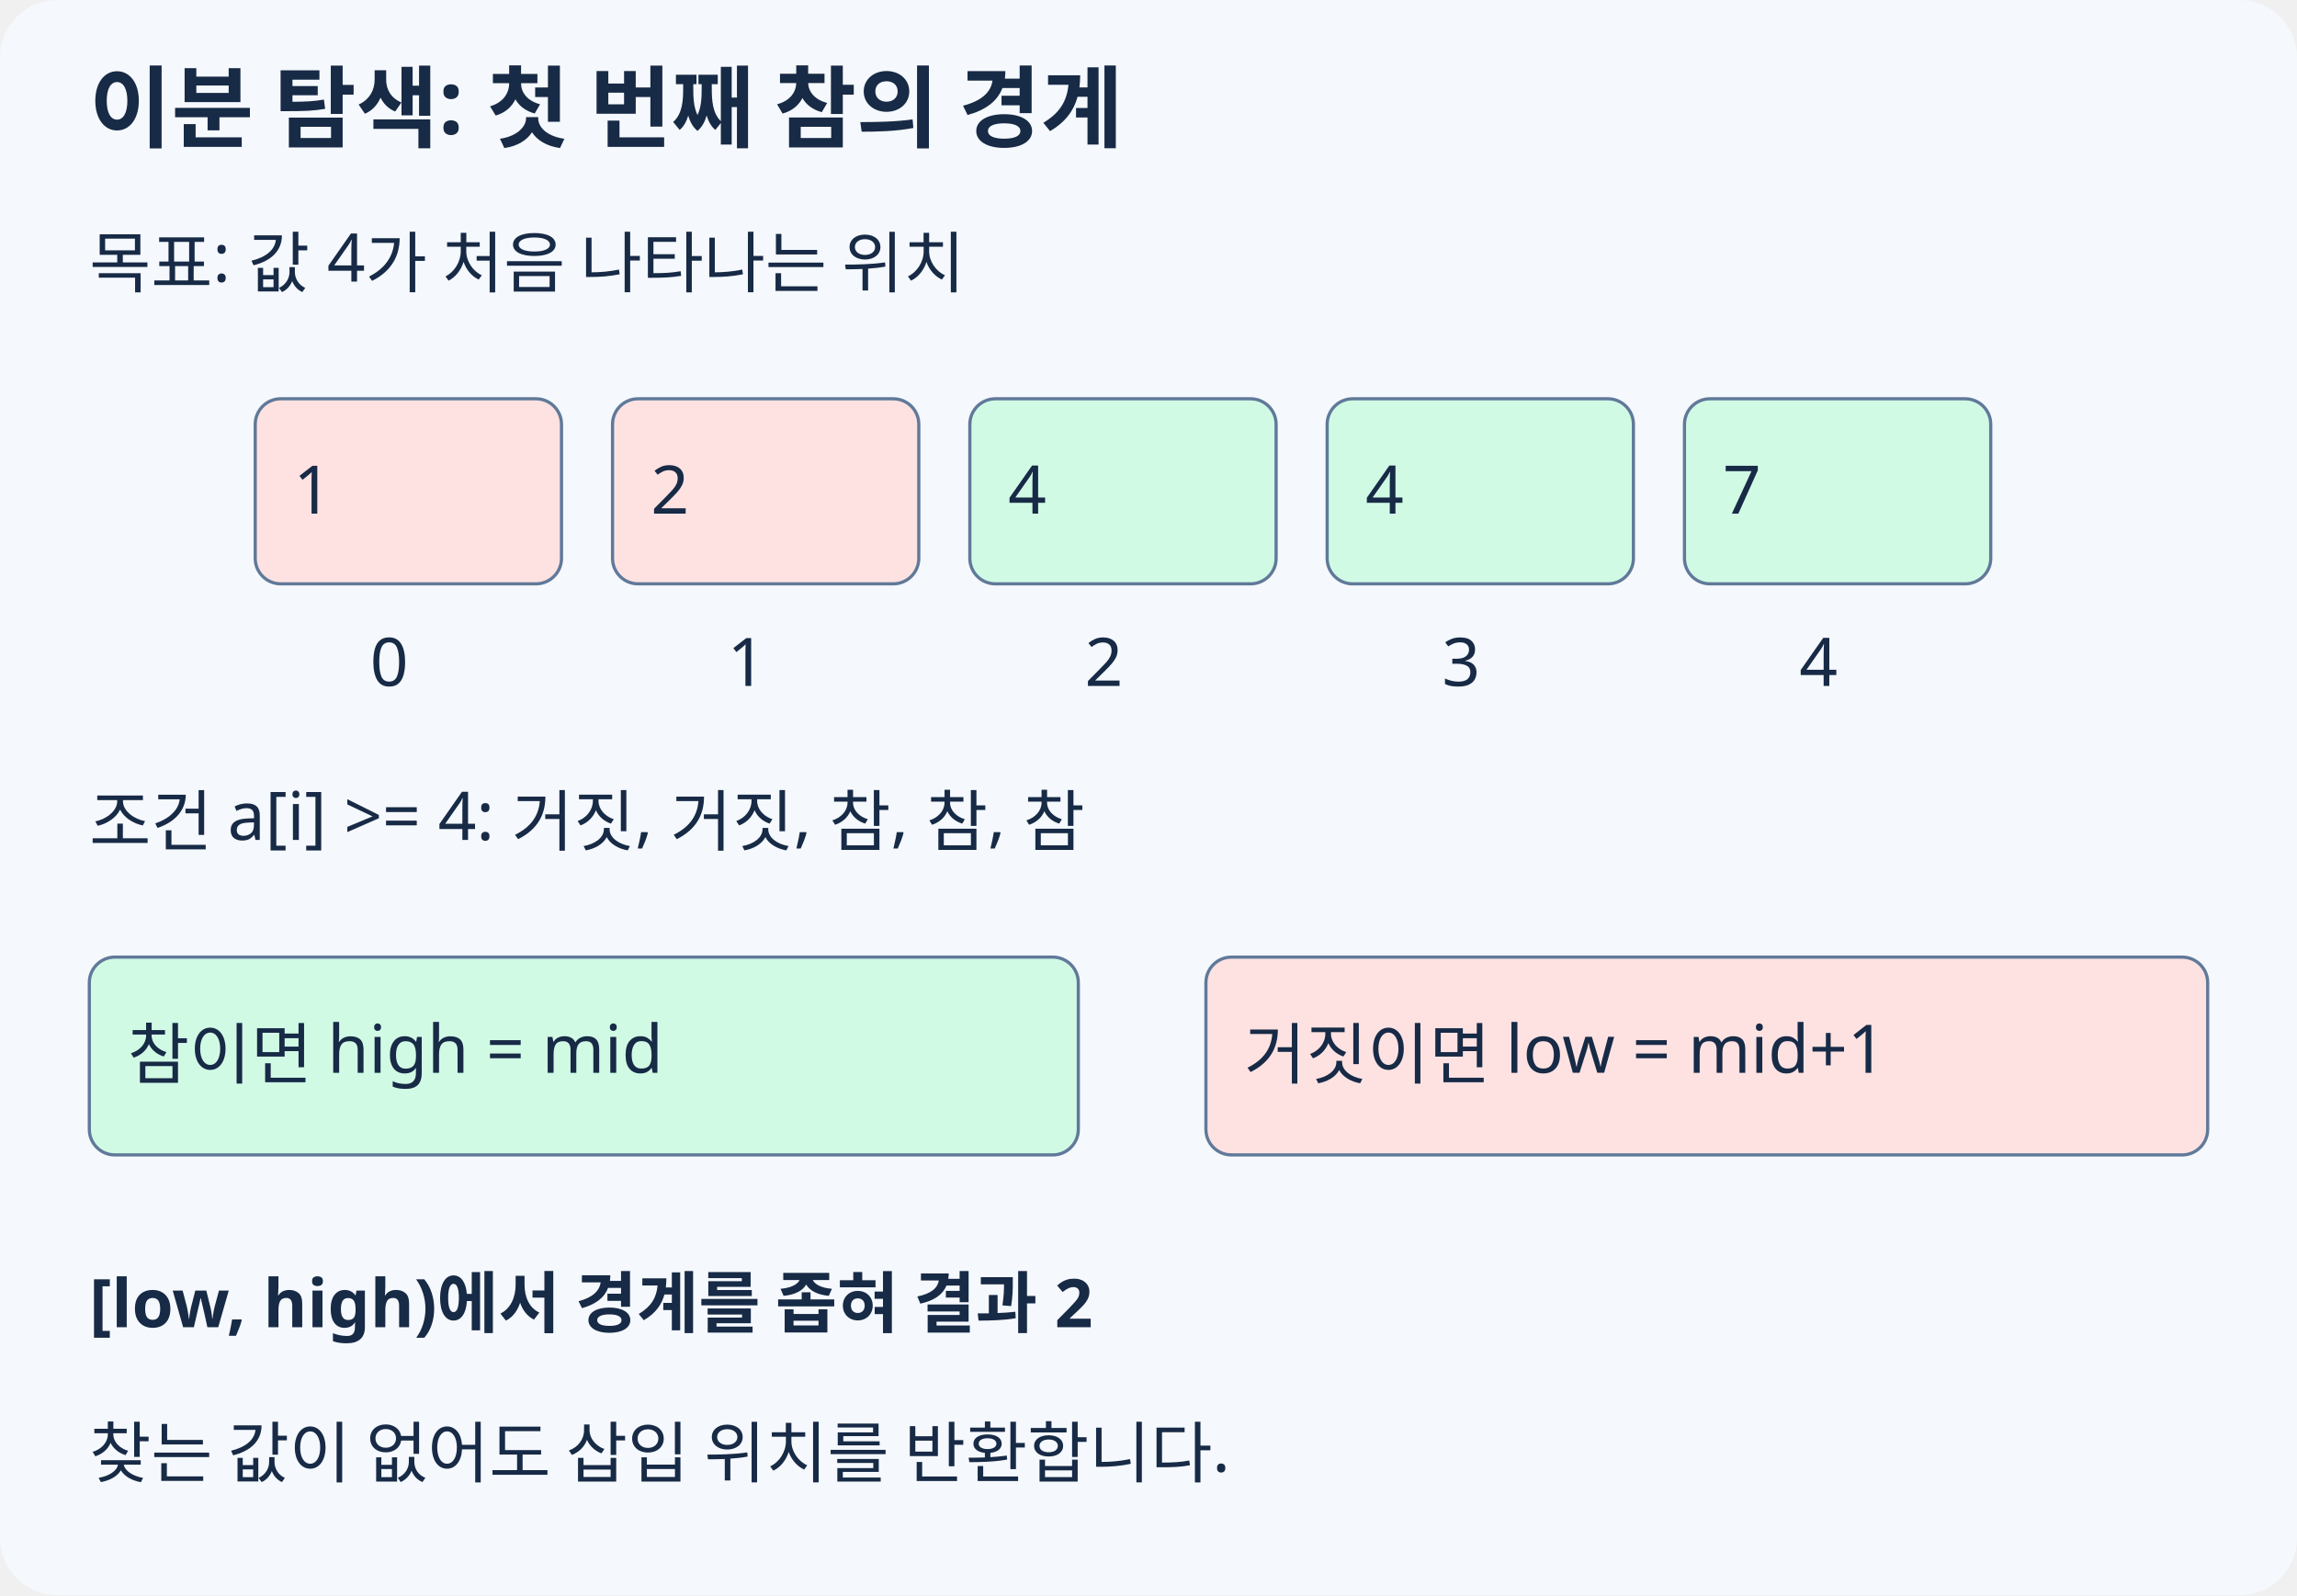
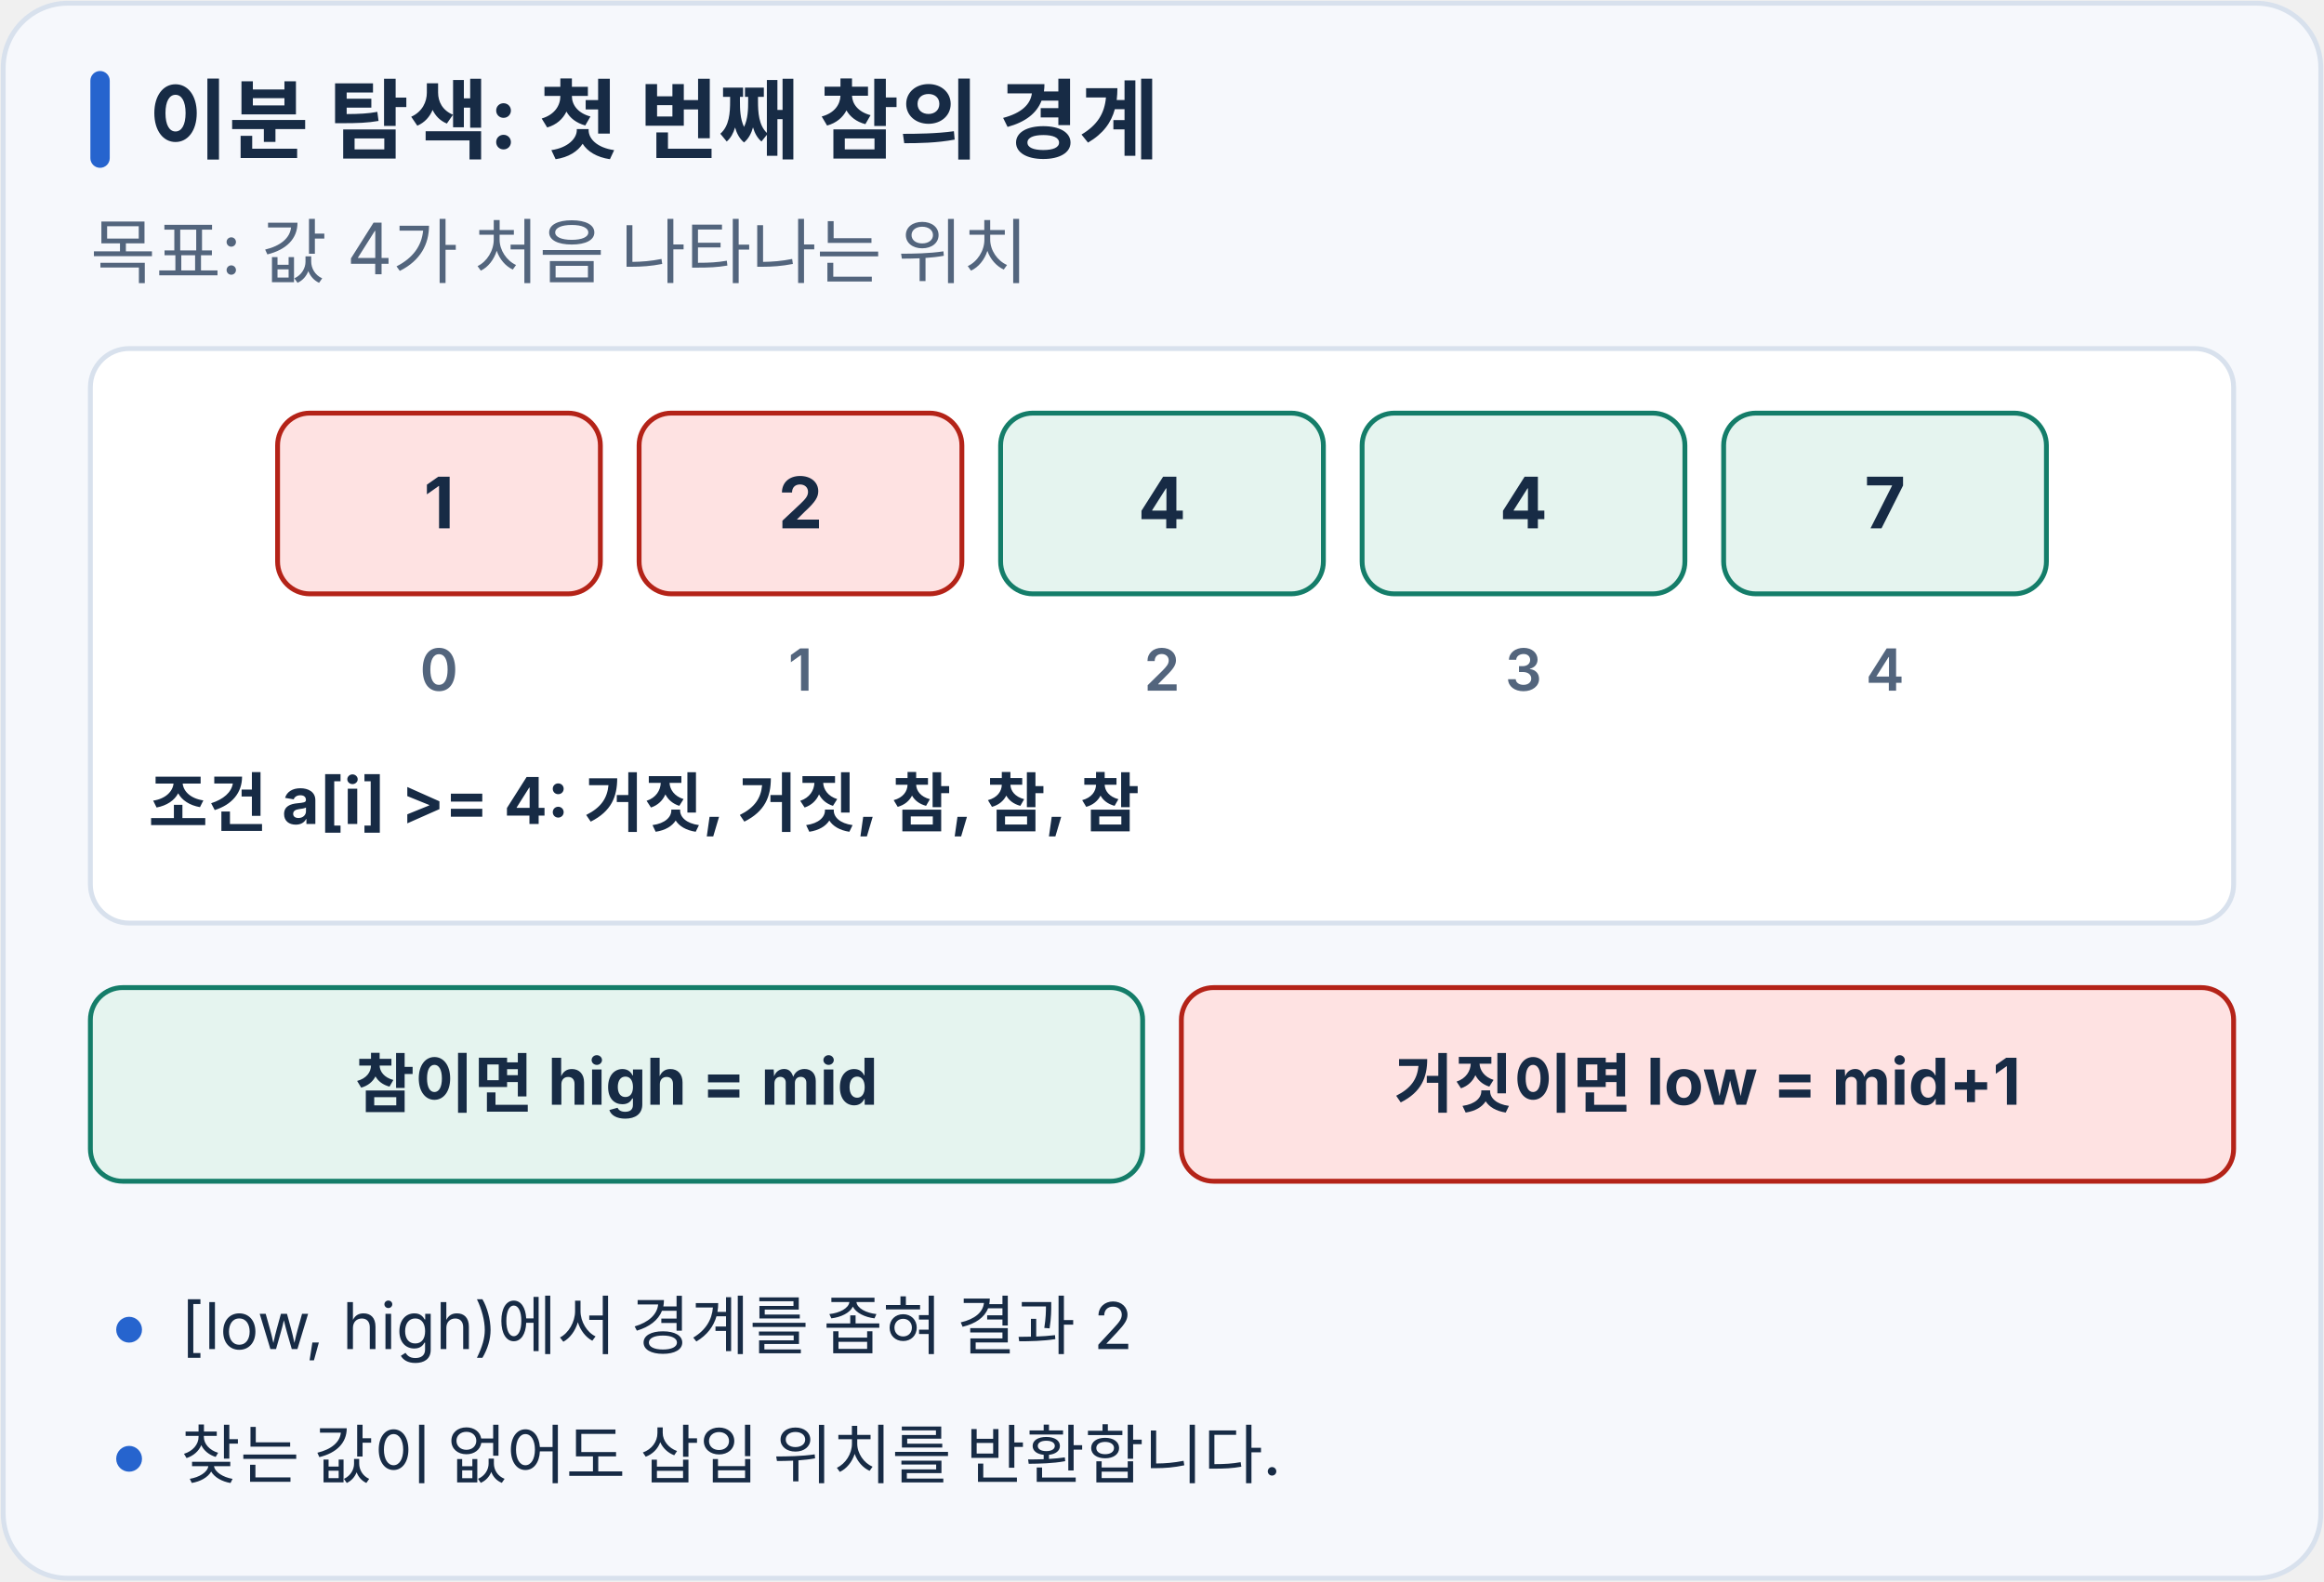
- <svg xmlns="http://www.w3.org/2000/svg" viewBox="0 0 720 500" role="img" aria-labelledby="title desc">
-   <style>text{font-family:system-ui,sans-serif;fill:#172a46;font-size:21px}.small{font-size:18px}.title{font-size:28px;font-weight:700}.strong{font-weight:700}rect,line,path,circle{vector-effect:non-scaling-stroke}</style>
-   <rect width="720" height="500" rx="18" fill="#f5f8fc" />
-   <text x="28" y="44" class="title">이분 탐색: 첫 번째 참의 경계</text>
-   <text x="28" y="90" class="">목표: 값 4가 처음 나타나는 위치</text>
-   <rect x="80" y="125" width="96" height="58" rx="8" fill="#fee2e2" stroke="#607999" />
-   <text x="92" y="161.0" class="">1</text>
-   <text x="116" y="215" class="">0</text>
-   <rect x="192" y="125" width="96" height="58" rx="8" fill="#fee2e2" stroke="#607999" />
-   <text x="204" y="161.0" class="">2</text>
-   <text x="228" y="215" class="">1</text>
-   <rect x="304" y="125" width="96" height="58" rx="8" fill="#d1fae5" stroke="#607999" />
-   <text x="316" y="161.0" class="">4</text>
-   <text x="340" y="215" class="">2</text>
-   <rect x="416" y="125" width="96" height="58" rx="8" fill="#d1fae5" stroke="#607999" />
-   <text x="428" y="161.0" class="">4</text>
-   <text x="452" y="215" class="">3</text>
-   <rect x="528" y="125" width="96" height="58" rx="8" fill="#d1fae5" stroke="#607999" />
-   <text x="540" y="161.0" class="">7</text>
-   <text x="564" y="215" class="">4</text>
-   <text x="28" y="265" class="">조건 a[i] &gt;= 4:  거짓, 거짓, 참, 참, 참</text>
-   <rect x="28" y="300" width="310" height="62" rx="8" fill="#d1fae5" stroke="#607999" />
-   <text x="40" y="338.0" class="">참이면 high = mid</text>
-   <rect x="378" y="300" width="314" height="62" rx="8" fill="#fee2e2" stroke="#607999" />
-   <text x="390" y="338.0" class="">거짓이면 low = mid+1</text>
-   <text x="28" y="416" class="strong">[low, high)에서 경계를 좁혀 결과 2</text>
-   <text x="28" y="463" class="">찾는 값이 없어도 삽입 위치를 반환합니다.</text>
+ <svg xmlns="http://www.w3.org/2000/svg" viewBox="0 0 720 490" role="img" aria-labelledby="title desc">
+   <style>text{font-family:-apple-system,BlinkMacSystemFont,"Apple SD Gothic Neo","Noto Sans KR",sans-serif}</style>
+   <rect x="1" y="1" width="718" height="488" rx="20" fill="#f6f8fc" stroke="#d8e1ed" stroke-width="1.5" />
+   <rect x="28" y="22" width="6" height="30" rx="3" fill="#2664ce" />
+   <text x="46" y="47" font-size="27" fill="#172b45" font-weight="750">이분 탐색: 첫 번째 참의 경계</text>
+   <text x="28" y="86" font-size="22" fill="#53657d" font-weight="400">목표: 값 4가 처음 나타나는 위치</text>
+   <rect x="28" y="108" width="664" height="178" rx="12" fill="#fff" stroke="#d8e1ed" stroke-width="1.5" />
+   <rect x="86" y="128" width="100" height="56" rx="10" fill="#fee2e2" stroke="#b42318" stroke-width="1.5" />
+   <text x="136" y="163.7" font-size="22" fill="#172b45" font-weight="700" text-anchor="middle">1</text>
+   <text x="136" y="214" font-size="18" fill="#53657d" font-weight="600" text-anchor="middle">0</text>
+   <rect x="198" y="128" width="100" height="56" rx="10" fill="#fee2e2" stroke="#b42318" stroke-width="1.5" />
+   <text x="248" y="163.7" font-size="22" fill="#172b45" font-weight="700" text-anchor="middle">2</text>
+   <text x="248" y="214" font-size="18" fill="#53657d" font-weight="600" text-anchor="middle">1</text>
+   <rect x="310" y="128" width="100" height="56" rx="10" fill="#e5f4ef" stroke="#147d69" stroke-width="1.5" />
+   <text x="360" y="163.7" font-size="22" fill="#172b45" font-weight="700" text-anchor="middle">4</text>
+   <text x="360" y="214" font-size="18" fill="#53657d" font-weight="600" text-anchor="middle">2</text>
+   <rect x="422" y="128" width="100" height="56" rx="10" fill="#e5f4ef" stroke="#147d69" stroke-width="1.5" />
+   <text x="472" y="163.7" font-size="22" fill="#172b45" font-weight="700" text-anchor="middle">4</text>
+   <text x="472" y="214" font-size="18" fill="#53657d" font-weight="600" text-anchor="middle">3</text>
+   <rect x="534" y="128" width="100" height="56" rx="10" fill="#e5f4ef" stroke="#147d69" stroke-width="1.5" />
+   <text x="584" y="163.7" font-size="22" fill="#172b45" font-weight="700" text-anchor="middle">7</text>
+   <text x="584" y="214" font-size="18" fill="#53657d" font-weight="600" text-anchor="middle">4</text>
+   <text x="46" y="256" font-size="20" fill="#172b45" font-weight="700">조건 a[i] &gt;= 4:  거짓, 거짓, 참, 참, 참</text>
+   <rect x="28" y="306" width="326" height="60" rx="10" fill="#e5f4ef" stroke="#147d69" stroke-width="1.5" />
+   <text x="191" y="343" font-size="20" fill="#172b45" font-weight="700" text-anchor="middle">참이면 high = mid</text>
+   <rect x="366" y="306" width="326" height="60" rx="10" fill="#fee2e2" stroke="#b42318" stroke-width="1.5" />
+   <text x="529" y="343" font-size="20" fill="#172b45" font-weight="700" text-anchor="middle">거짓이면 low = mid+1</text>
+   <circle cx="40" cy="412.0" r="4" fill="#2664ce" />
+   <text x="56" y="418" font-size="20" fill="#172b45">[low, high)에서 경계를 좁혀 결과 2</text>
+   <circle cx="40" cy="452.0" r="4" fill="#2664ce" />
+   <text x="56" y="458" font-size="20" fill="#172b45">찾는 값이 없어도 삽입 위치를 반환합니다.</text>
</svg>
